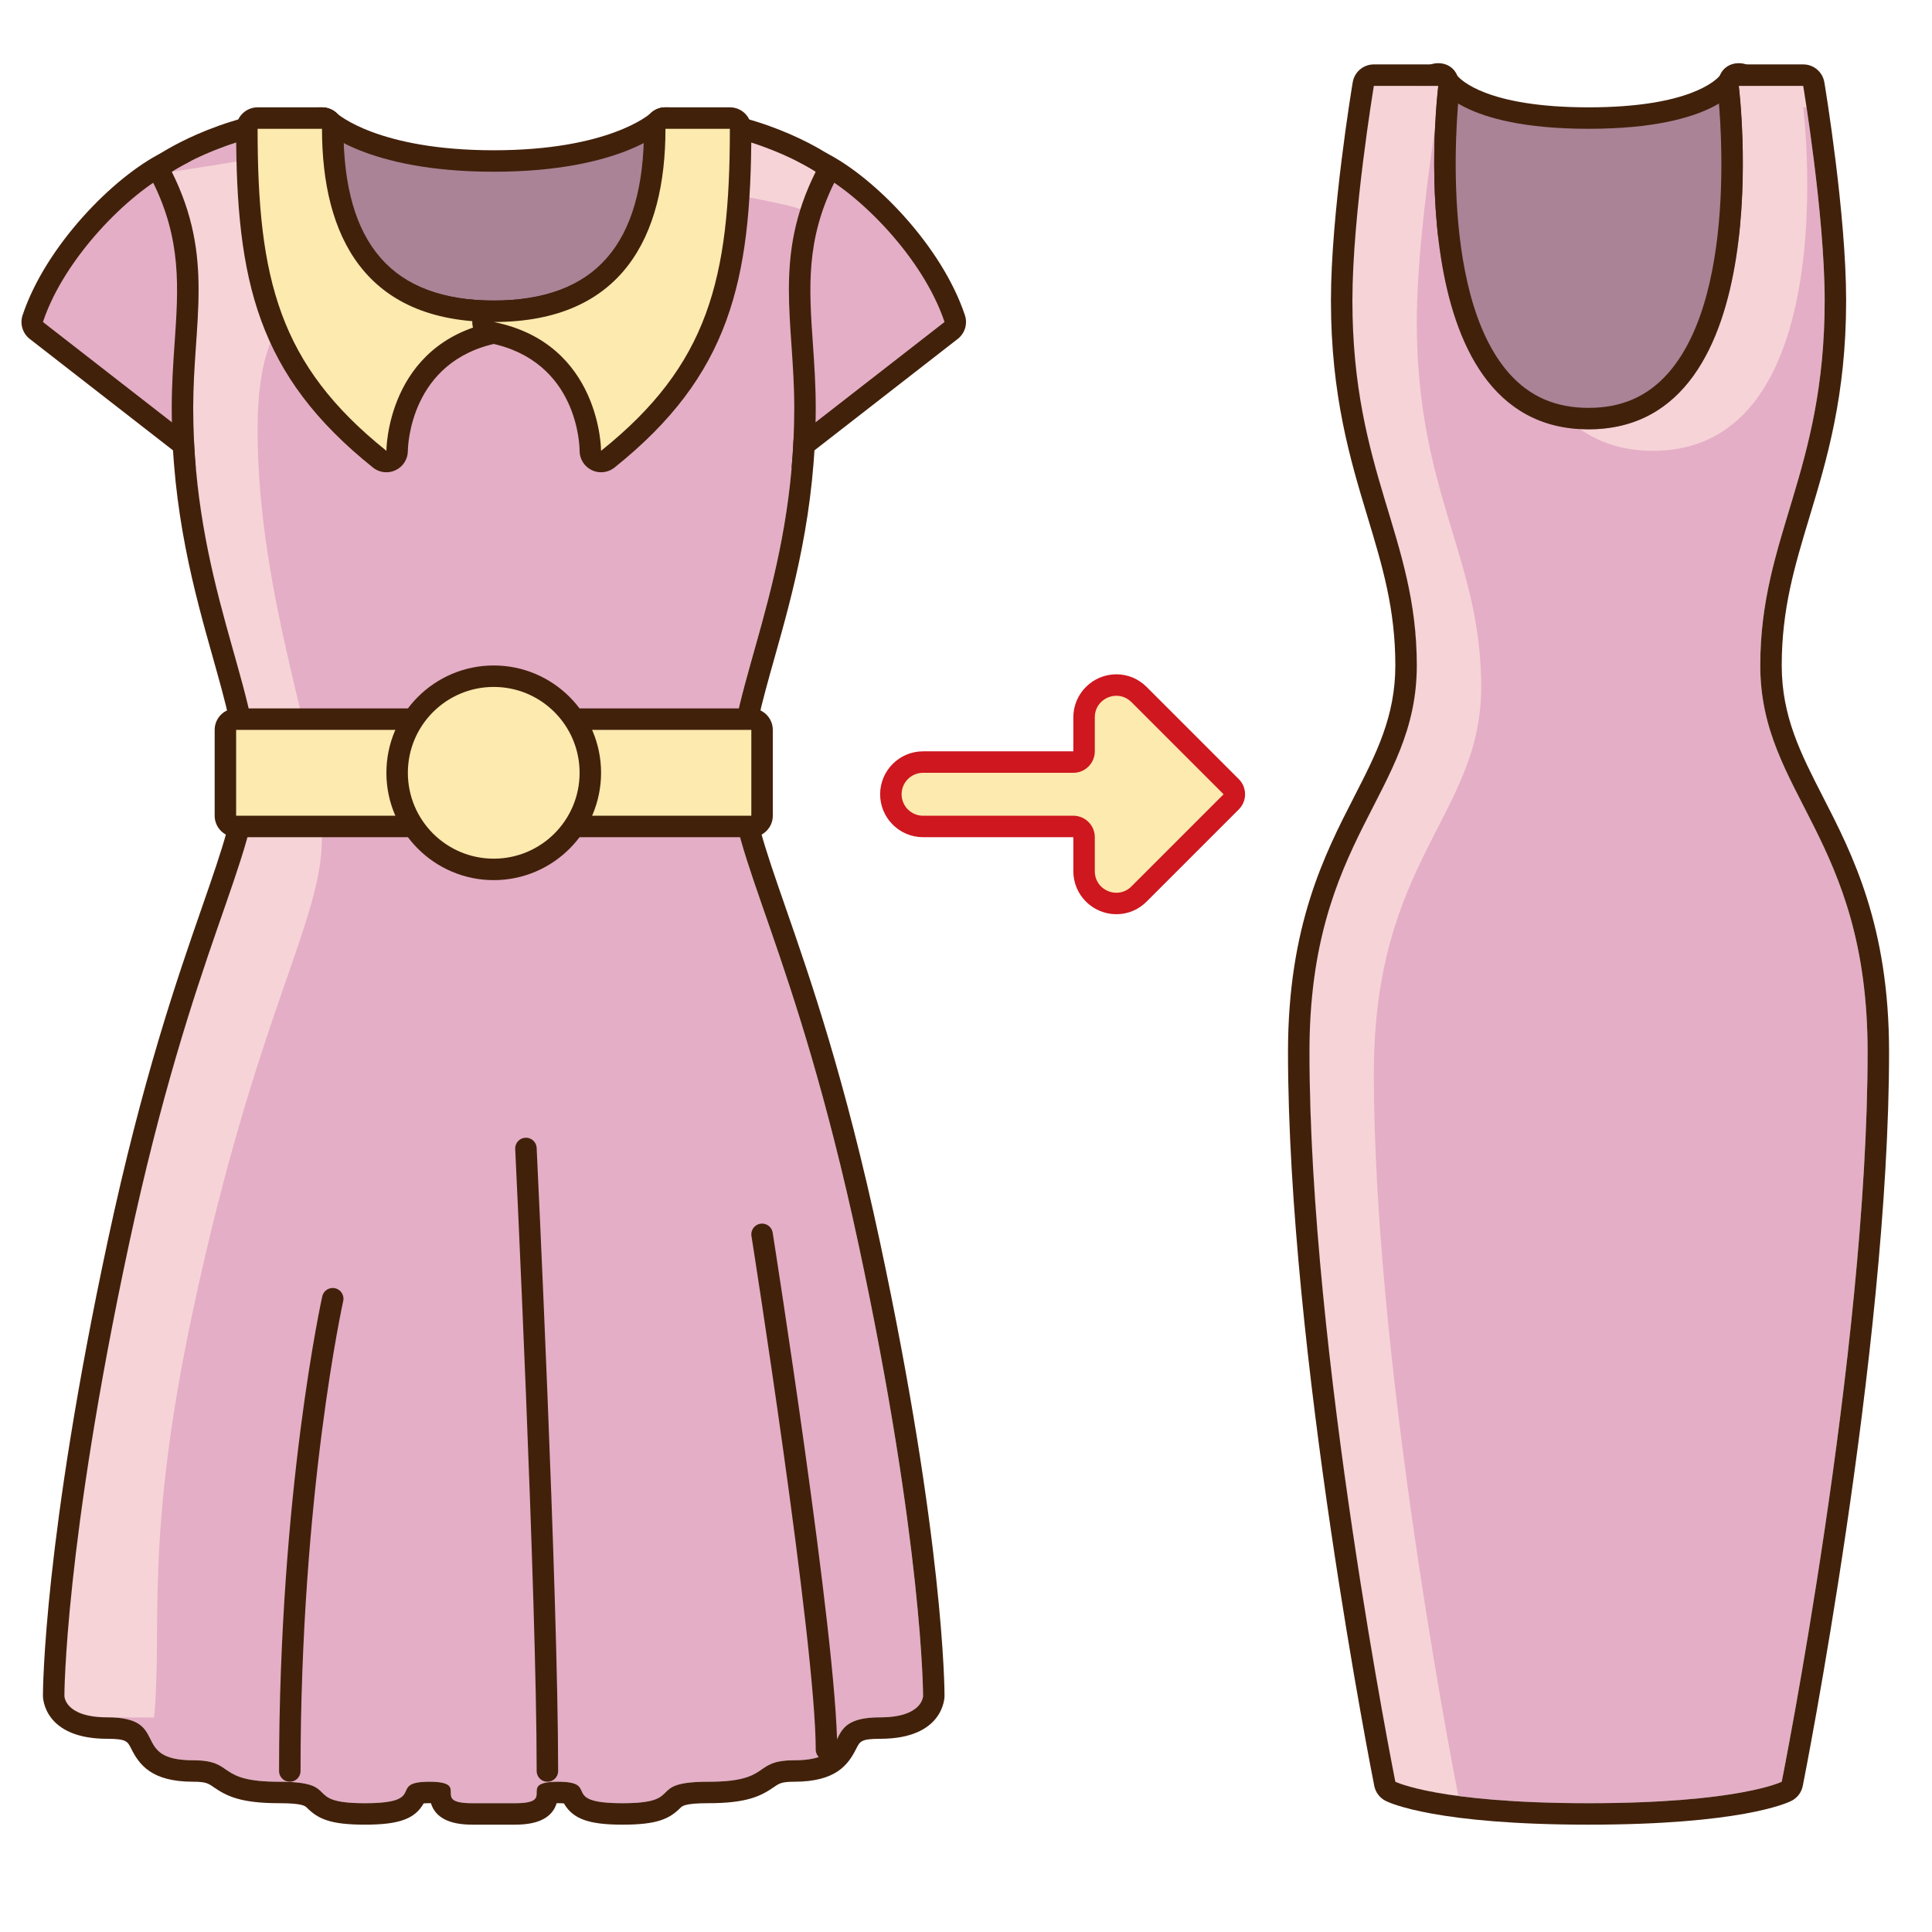
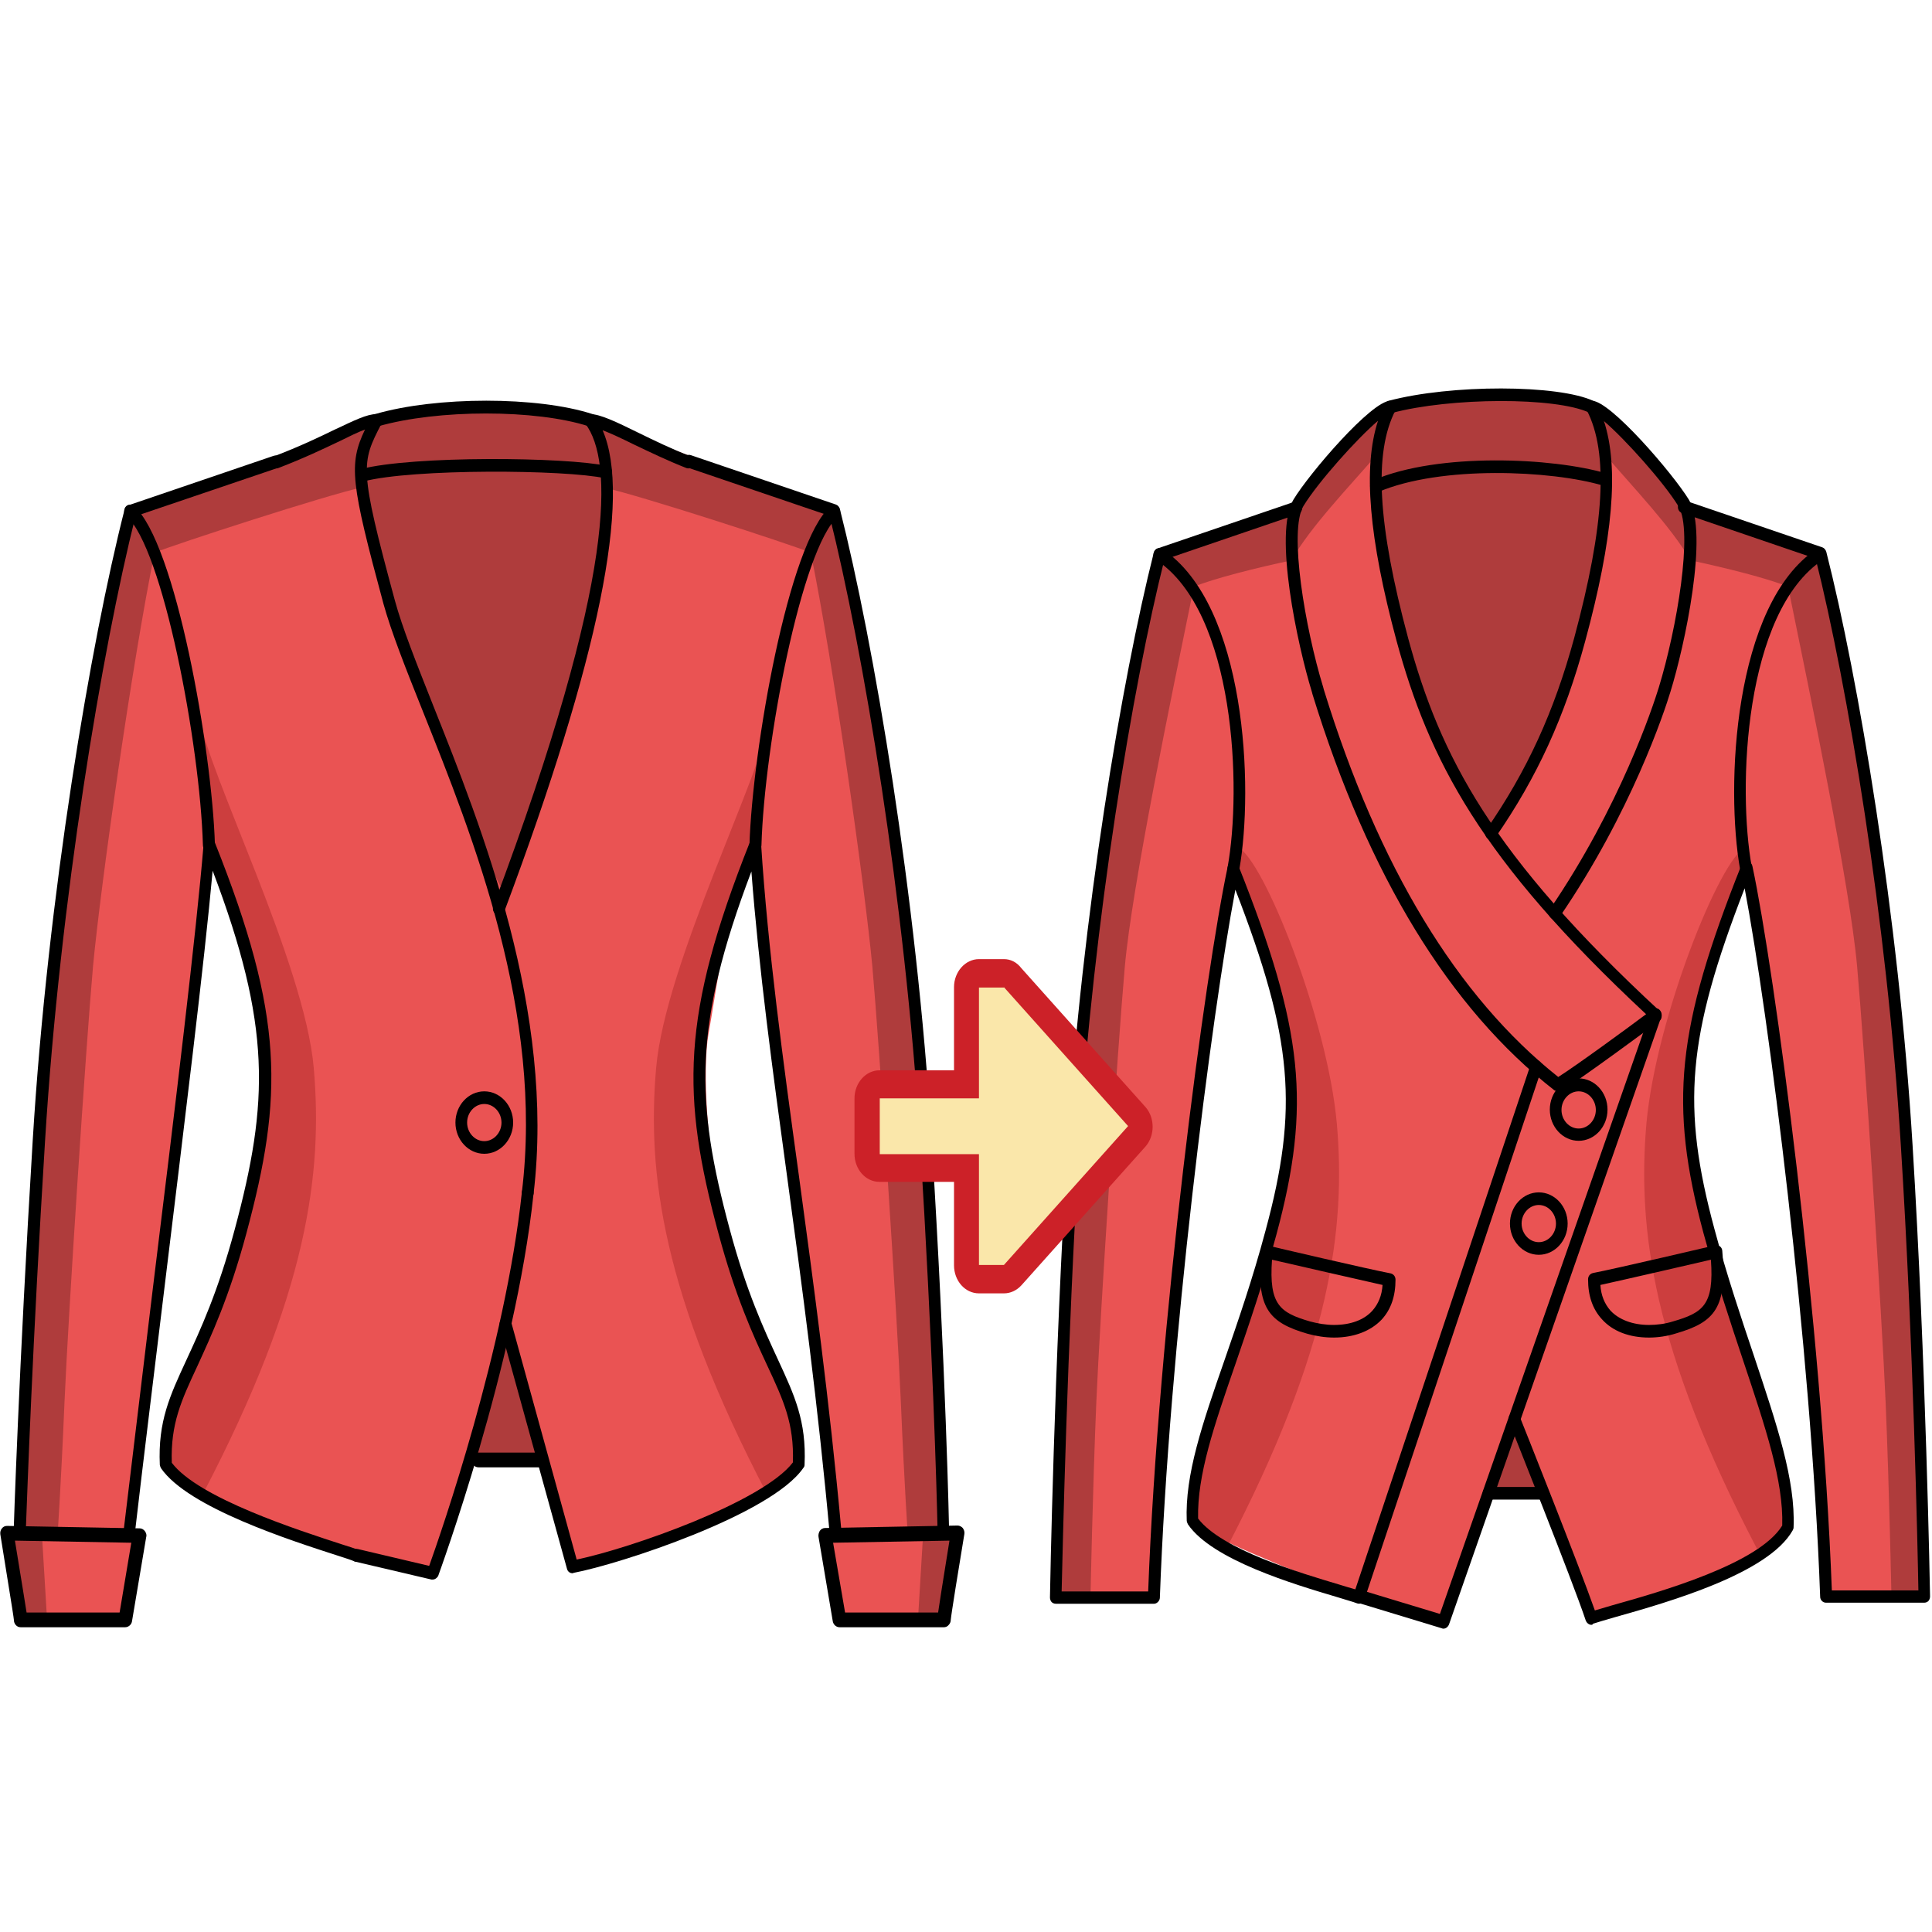
- <svg xmlns="http://www.w3.org/2000/svg" version="1.1" id="platie_x5F_003" x="0px" y="0px" viewBox="0 0 90 90" style="enable-background:new 0 0 90 90;" xml:space="preserve">
-   <rect style="fill:none;" width="90" height="90" />
-   <g>
-     <g>
-       <path style="fill:#E4AEC6;" d="M11,22.5c-0.109,0-0.218-0.036-0.307-0.105l-9-7c-0.167-0.13-0.234-0.352-0.167-0.553    c1.028-3.086,4.045-6.187,6.25-7.289C7.848,7.517,7.924,7.5,8,7.5c0.163,0,0.321,0.079,0.417,0.223l4,6    c0.066,0.1,0.095,0.22,0.08,0.339l-1,8c-0.022,0.178-0.139,0.331-0.305,0.4C11.13,22.487,11.064,22.5,11,22.5z" />
-       <path style="fill:#42210B;" d="M8,8l4,6l-1,8l-9-7C3,12,6,9,8,8 M7.999,7C7.848,7,7.696,7.034,7.553,7.106    c-2.294,1.147-5.432,4.371-6.501,7.578c-0.134,0.402,0,0.845,0.335,1.106l9,7C10.565,22.928,10.781,23,11,23    c0.129,0,0.259-0.025,0.383-0.076c0.332-0.138,0.565-0.443,0.61-0.8l1-8c0.03-0.238-0.027-0.479-0.16-0.679l-4-6    C8.641,7.159,8.325,7,7.999,7L7.999,7z" />
-     </g>
-     <g>
-       <path style="fill:#E4AEC6;" d="M35,22.5c-0.064,0-0.13-0.013-0.191-0.038c-0.166-0.069-0.282-0.222-0.305-0.4l-1-8    c-0.015-0.119,0.014-0.24,0.08-0.339l4-6C37.68,7.58,37.838,7.5,38,7.5c0.075,0,0.152,0.017,0.223,0.053    c2.205,1.103,5.222,4.203,6.25,7.289c0.067,0.201,0,0.423-0.167,0.553l-9,7C35.218,22.464,35.109,22.5,35,22.5z" />
-       <path style="fill:#42210B;" d="M38,8c2,1,5,4,6,7l-9,7l-1-8L38,8 M38.001,7c-0.325,0-0.642,0.159-0.833,0.445l-4,6    c-0.133,0.2-0.19,0.441-0.16,0.679l1,8c0.045,0.357,0.277,0.662,0.61,0.8C34.741,22.975,34.871,23,35,23    c0.219,0,0.436-0.072,0.614-0.211l9-7c0.335-0.26,0.469-0.703,0.335-1.106c-1.069-3.208-4.207-6.431-6.501-7.578    C38.304,7.034,38.151,7,38.001,7L38.001,7z" />
-     </g>
-     <g>
-       <path style="fill:#AA8396;" d="M15,23.5c-0.276,0-0.5-0.224-0.5-0.5V6c0-0.202,0.122-0.385,0.309-0.462    C14.871,5.512,14.936,5.5,15,5.5c0.13,0,0.258,0.051,0.354,0.146C15.37,5.662,17.336,7.5,23,7.5s7.63-1.838,7.649-1.856    C30.745,5.551,30.872,5.502,31,5.502c0.065,0,0.131,0.013,0.194,0.039C31.378,5.62,31.5,5.799,31.5,6v17    c0,0.276-0.224,0.5-0.5,0.5H15z" />
-       <path style="fill:#42210B;" d="M31,6v17h-8h-8V6c0,0,2,2,8,2S31,6,31,6 M31,5c-0.255,0-0.506,0.098-0.697,0.282    C30.242,5.338,28.337,7,23,7c-5.4,0-7.287-1.702-7.305-1.719c-0.191-0.178-0.441-0.273-0.694-0.273    c-0.133,0-0.267,0.026-0.393,0.081C14.243,5.248,14,5.602,14,6v17c0,0.552,0.448,1,1,1h8h8c0.552,0,1-0.448,1-1V6    c0-0.404-0.244-0.769-0.617-0.924C31.259,5.025,31.129,5,31,5L31,5z" />
-     </g>
-     <path style="fill:#E4AEC6;" d="M40,58c-3-14-6-18-6-22s3-9,3-17c0-4-1-7,1-11c0,0-3-2-7-2c0,0,1,9-8,9s-8-9-8-9c-4,0-7,2-7,2   c2,4,1,7,1,11c0,8,3,13,3,17s-3,8-6,22S3,79,3,79s0,1,2,1c3,0,1,2,4,2c2,0,1,1,4,1s1,1,4,1s1-1,3-1s0,1,2,1c1,0,1,0,1,0s0,0,1,0   c2,0,0-1,2-1s0,1,3,1s1-1,4-1s2-1,4-1c3,0,1-2,4-2c2,0,2-1,2-1S43,72,40,58z" />
-     <g>
-       <path style="fill:#F6D3D7;" d="M31,6c0,0,0.116,1.088-0.104,2.503c0.305,0.038,5.23,0.839,6.399,1.239    C37.473,9.178,37.699,8.601,38,8C38,8,35,6,31,6z" />
-       <path style="fill:#F6D3D7;" d="M13,15c1-3,0.813-5.548,1-8c-2.763,0.523-6,1-6,1c2,4,1,7,1,11c0,8,3,13,3,17s-3,8-6,22S3,79,3,79    s0,1,2,1c0.066,0,2.117,0.006,2.178,0.008C7.579,75.849,6.703,71.721,9,61c3-14,6-18,6-22s-3-11-3-19    C12,16.639,12.778,15.665,13,15z" />
-     </g>
-     <g>
-       <path style="fill:#42210B;" d="M31,6c4,0,7,2,7,2c-2,4-1,7-1,11c0,8-3,13-3,17s3,8,6,22s3,21,3,21s0,1-2,1c-3,0-1,2-4,2    c-2,0-1,1-4,1s-1,1-4,1s-1-1-3-1s0,1-2,1c-1,0-1,0-1,0s0,0-1,0c-2,0,0-1-2-1s0,1-3,1s-1-1-4-1s-2-1-4-1c-3,0-1-2-4-2c-2,0-2-1-2-1    s0-7,3-21s6-18,6-22s-3-9-3-17c0-4,1-7-1-11c0,0,3-2,7-2c0,0-1,9,8,9S31,6,31,6 M31,5c-0.284,0-0.555,0.121-0.745,0.333    c-0.189,0.211-0.28,0.493-0.249,0.775c0.006,0.054,0.354,3.633-1.7,5.917C27.128,13.336,25.343,14,23,14    c-2.348,0-4.136-0.667-5.314-1.984c-2.065-2.307-1.696-5.87-1.692-5.906c0.031-0.283-0.059-0.565-0.249-0.777S15.284,5,15,5    c-4.254,0-7.422,2.079-7.555,2.168c-0.42,0.28-0.565,0.828-0.34,1.279c1.361,2.723,1.207,4.96,1.028,7.55    C8.068,16.948,8,17.932,8,19c0,4.824,1.064,8.605,1.92,11.644C10.499,32.703,11,34.481,11,36c0,1.685-0.628,3.491-1.578,6.226    c-1.172,3.372-2.777,7.99-4.4,15.564C2.034,71.734,2,78.71,2,79c0,0.082,0.034,2,3,2c0.882,0,0.943,0.122,1.106,0.447    C6.481,82.198,7.046,83,9,83c0.588,0,0.7,0.078,0.946,0.248C10.543,83.659,11.185,84,13,84c1.086,0,1.215,0.13,1.293,0.207    C14.819,84.733,15.382,85,17,85c1.577,0,2.326-0.263,2.735-0.991C19.798,84.004,19.885,84,20,84c0.026,0,0.051,0,0.074,0.001    C20.282,84.671,20.928,85,22,85h1h1c1.082,0,1.73-0.336,1.931-1c0.022,0,0.044,0,0.069,0c0.117,0,0.205,0.004,0.269,0.009    C26.693,84.743,27.443,85,29,85c1.618,0,2.181-0.267,2.707-0.793C31.785,84.13,31.914,84,33,84c1.815,0,2.457-0.341,3.054-0.752    C36.3,83.078,36.412,83,37,83c1.954,0,2.519-0.802,2.894-1.553C40.057,81.122,40.118,81,41,81c2.966,0,3-1.918,3-2    c0-0.29-0.034-7.266-3.022-21.21c-1.623-7.574-3.228-12.192-4.4-15.564C35.628,39.491,35,37.685,35,36    c0-1.519,0.501-3.297,1.08-5.356C36.936,27.605,38,23.824,38,19c0-1.068-0.068-2.052-0.134-3.003    c-0.179-2.59-0.333-4.827,1.028-7.55c0.226-0.451,0.08-1-0.34-1.279C38.422,7.079,35.254,5,31,5L31,5z" />
-     </g>
-     <g>
-       <path style="fill:#FCEAAE;" d="M11,38.5c-0.276,0-0.5-0.224-0.5-0.5v-4c0-0.276,0.224-0.5,0.5-0.5h24c0.276,0,0.5,0.224,0.5,0.5v4    c0,0.276-0.224,0.5-0.5,0.5H11z" />
-       <path style="fill:#42210B;" d="M35,34v4H11v-4H35 M35,33H11c-0.552,0-1,0.448-1,1v4c0,0.552,0.448,1,1,1h24c0.552,0,1-0.448,1-1    v-4C36,33.448,35.552,33,35,33L35,33z" />
-     </g>
-     <g>
-       <circle style="fill:#FCEAAE;" cx="23" cy="36" r="4.5" />
-       <path style="fill:#42210B;" d="M23,32c2.209,0,4,1.791,4,4s-1.791,4-4,4s-4-1.791-4-4S20.791,32,23,32 M23,31    c-2.757,0-5,2.243-5,5s2.243,5,5,5s5-2.243,5-5S25.757,31,23,31L23,31z" />
-     </g>
-     <path style="fill:none;stroke:#42210B;stroke-linecap:round;stroke-linejoin:round;stroke-miterlimit:10;" d="M25.5,82.5   c0-8.254-1-29-1-29" />
-     <path style="fill:none;stroke:#42210B;stroke-linecap:round;stroke-linejoin:round;stroke-miterlimit:10;" d="M13.5,82.5   c0-13,2-22,2-22" />
-     <path style="fill:none;stroke:#42210B;stroke-linecap:round;stroke-linejoin:round;stroke-miterlimit:10;" d="M35.5,57.5   c0,0,3,19,3,24" />
-     <g>
-       <path style="fill:#FCEAAE;" d="M18,21.5c-0.111,0-0.222-0.037-0.313-0.109C12.457,17.206,11.5,12.924,11.5,6    c0-0.276,0.224-0.5,0.5-0.5h3c0.276,0,0.5,0.224,0.5,0.5c0,5.64,2.523,8.5,7.5,8.5c0.257,0,0.472,0.195,0.498,0.451    s-0.147,0.489-0.399,0.54C18.552,16.399,18.5,20.813,18.5,21c0,0.192-0.11,0.367-0.283,0.451C18.148,21.484,18.074,21.5,18,21.5z" />
-       <path style="fill:#42210B;" d="M15,6c0,5,2,9,8,9c-5,1-5,6-5,6c-5-4-6-8-6-15H15 M15,5h-3c-0.552,0-1,0.448-1,1    c0,7.084,0.986,11.469,6.375,15.781C17.556,21.926,17.777,22,18,22c0.147,0,0.295-0.032,0.433-0.099C18.78,21.735,19,21.384,19,21    c0.002-0.167,0.084-4.197,4.196-5.019c0.504-0.101,0.85-0.568,0.799-1.079S23.514,14,23,14c-4.71,0-7-2.617-7-8    C16,5.448,15.552,5,15,5L15,5z" />
-     </g>
-     <g>
-       <path style="fill:#FCEAAE;" d="M28,21.5c-0.073,0-0.147-0.016-0.216-0.049c-0.173-0.083-0.283-0.258-0.284-0.45    c-0.001-0.188-0.072-4.605-4.598-5.511c-0.252-0.05-0.425-0.284-0.399-0.54S22.743,14.5,23,14.5c4.977,0,7.5-2.86,7.5-8.5    c0-0.276,0.224-0.5,0.5-0.5h3c0.276,0,0.5,0.224,0.5,0.5c0,6.924-0.957,11.206-6.188,15.391C28.222,21.462,28.112,21.5,28,21.5z" />
-       <path style="fill:#42210B;" d="M34,6h0.005 M34,6c0,7-1,11-6,15c0,0,0-5-5-6c6,0,8-4,8-9H34 M34.005,5H34h-3c-0.552,0-1,0.448-1,1    c0,5.383-2.29,8-7,8c-0.514,0-0.944,0.39-0.995,0.901s0.295,0.978,0.799,1.079C26.952,16.81,27,20.829,27,21    c0,0.384,0.22,0.735,0.567,0.901C27.705,21.968,27.853,22,28,22c0.223,0,0.444-0.074,0.625-0.219    c5.371-4.297,6.369-8.667,6.375-15.709C35.002,6.048,35.002,6.024,35.002,6C35.002,5.448,34.557,5,34.005,5L34.005,5z M34,7h0.005    H34L34,7z" />
-     </g>
-   </g>
-   <g>
-     <path style="fill:#FCEAAE;" d="M52.007,42.088c-0.831,0-1.507-0.674-1.507-1.502V39c0-0.276-0.224-0.5-0.5-0.5h-7   c-0.827,0-1.5-0.673-1.5-1.5s0.673-1.5,1.5-1.5h7c0.276,0,0.5-0.224,0.5-0.5v-1.586c0-0.828,0.676-1.502,1.507-1.502   c0.395,0,0.769,0.157,1.053,0.441l4.293,4.293c0.195,0.195,0.195,0.512,0,0.707l-4.293,4.293   C52.776,41.931,52.402,42.088,52.007,42.088L52.007,42.088z" />
-     <path style="fill:#CE171F;" d="M52.007,32.412c0.246,0,0.496,0.091,0.7,0.295L57,37l-4.293,4.293   c-0.204,0.204-0.454,0.295-0.7,0.295c-0.514,0-1.007-0.399-1.007-1.002V39c0-0.552-0.448-1-1-1h-7c-0.552,0-1-0.448-1-1   s0.448-1,1-1h7c0.552,0,1-0.448,1-1v-1.586C51,32.811,51.493,32.412,52.007,32.412 M52.007,31.412C50.9,31.412,50,32.31,50,33.414   V35h-7c-1.103,0-2,0.897-2,2s0.897,2,2,2h7v1.586c0,1.104,0.9,2.002,2.007,2.002c0.528,0,1.028-0.209,1.407-0.588l4.293-4.293   c0.391-0.391,0.391-1.024,0-1.414L53.414,32C53.035,31.621,52.535,31.412,52.007,31.412L52.007,31.412z" />
-   </g>
-   <g>
-     <g>
-       <path style="fill:#AA8396;" d="M67,21.5c-0.276,0-0.5-0.224-0.5-0.5V4c0-0.232,0.16-0.434,0.385-0.487    C66.923,3.504,66.962,3.5,67,3.5c0.186,0,0.361,0.104,0.447,0.276C67.451,3.781,68.501,5.5,74,5.5s6.549-1.719,6.559-1.736    c0.092-0.16,0.263-0.257,0.441-0.257c0.042,0,0.083,0.005,0.125,0.017C81.344,3.582,81.5,3.773,81.5,4v17    c0,0.276-0.224,0.5-0.5,0.5H67z" />
-       <path style="fill:#42210B;" d="M81,4v17h-7h-7V4c0,0,1,2,7,2S81,4,81,4 M80.996,2.943c-0.39,0-0.732,0.206-0.88,0.581    C79.962,3.713,78.732,5,74,5s-5.962-1.287-6.116-1.476c-0.148-0.375-0.49-0.581-0.88-0.581c-0.065,0-0.132,0.006-0.199,0.018    C66.326,3.044,66,3.514,66,4v17c0,0.552,0.448,1,1,1h7h7c0.552,0,1-0.448,1-1V4c0-0.486-0.326-0.956-0.805-1.039    C81.128,2.949,81.061,2.943,80.996,2.943L80.996,2.943z" />
-     </g>
-     <path style="fill:#E4AEC6;" d="M87,49c0-10-5-12-5-18s3-9,3-17c0-4-1-10-1-10s-1,0-3,0c0,0,2,16-7,16S67,4,67,4c-2,0-3,0-3,0   s-1,6-1,10c0,8,3,11,3,17s-5,8-5,18c0,14,4,34,4,34s2,1,9,1s9-1,9-1S87,63,87,49z" />
-     <g>
-       <path style="fill:#F6D3D7;" d="M77,21c9,0,7-16,7-16c0.056,0,0.102,0,0.156,0C84.062,4.375,84,4,84,4s-1,0-3,0c0,0,2,16-7,16    c-0.146,0-0.281-0.016-0.421-0.024C74.491,20.618,75.614,21,77,21z" />
-       <path style="fill:#F6D3D7;" d="M64,50c0-10,5-12,5-18s-3-9-3-17c0-3.02,0.57-7.176,0.849-9.033C66.904,4.768,67,4,67,4    c-2,0-3,0-3,0s-1,6-1,10c0,8,3,11,3,17s-5,8-5,18c0,14,4,34,4,34s0.755,0.373,2.934,0.664C67.422,81.034,64,62.954,64,50z" />
-     </g>
-     <g>
-       <path style="fill:#42210B;" d="M84,4c0,0,1,6,1,10c0,8-3,11-3,17s5,8,5,18c0,14-4,34-4,34s-2,1-9,1s-9-1-9-1s-4-20-4-34    c0-10,5-12,5-18s-3-9-3-17c0-4,1-10,1-10s1,0,3,0c0,0-2,16,7,16s7-16,7-16C83,4,84,4,84,4 M84,3h-3    c-0.287,0-0.56,0.123-0.749,0.338c-0.19,0.215-0.278,0.501-0.243,0.786c0.012,0.093,1.121,9.388-2.304,13.264    C76.745,18.472,75.534,19,74,19s-2.745-0.528-3.704-1.613c-3.424-3.876-2.315-13.17-2.304-13.264    c0.035-0.284-0.053-0.571-0.243-0.786C67.56,3.123,67.287,3,67,3h-3c-0.489,0-0.906,0.353-0.986,0.836    C62.972,4.084,62,9.964,62,14c0,4.435,0.905,7.431,1.704,10.074C64.399,26.376,65,28.363,65,31c0,2.377-0.888,4.108-1.916,6.112    C61.71,39.79,60,43.123,60,49c0,13.938,3.979,33.995,4.019,34.196c0.061,0.303,0.257,0.56,0.533,0.698    C64.779,84.008,66.967,85,74,85s9.221-0.992,9.447-1.106c0.276-0.138,0.473-0.396,0.533-0.698C84.021,82.995,88,62.938,88,49    c0-5.877-1.71-9.21-3.084-11.888C83.888,35.108,83,33.377,83,31c0-2.637,0.601-4.624,1.296-6.926C85.095,21.431,86,18.435,86,14    c0-4.036-0.972-9.916-1.014-10.164C84.906,3.353,84.489,3,84,3L84,3z" />
+ <svg xmlns="http://www.w3.org/2000/svg" width="90px" height="90px" viewBox="0 0 90 90" version="1.1">
+   <defs />
+   <g id="Page-1" stroke="none" stroke-width="1" fill="none" fill-rule="evenodd">
+     <g id="Перешить_Жакет" transform="translate(0, 18)" fill-rule="nonzero">
+       <g id="Group" transform="translate(48.77517, 0)">
+         <polygon id="Shape" fill="#AF3C3C" points="23.3 51.563 20.356 51.465 21.775 47.74" />
+         <path d="M40.651,53.817 L40.606,46.563 L40.319,39.963 L40.032,33.019 L38.96,24.001 C38.96,24.001 36.936,9.737 36.181,8.071 C35.441,7.826 32.164,6.503 29.688,5.653 C28.117,2.99 26.381,1.16 25.626,1.029 C23.919,0.735 22.107,0.376 22.107,0.376 C22.107,0.376 17.441,0.752 15.72,1.029 C14.95,1.16 12.79,3.3 11.356,5.653 C8.713,6.666 5.919,7.793 5.18,8.038 C4.198,10.228 3.337,17.09 3.337,17.09 L1.042,34.081 L0.468,53.589 L0.317,56.252 L4.968,56.383 C4.968,56.383 5.678,44.39 6.055,40.077 C6.433,35.764 8.26,26.059 8.532,23.053 C9.725,23.706 11.084,30.895 11.371,32.496 C11.673,34.097 10.691,38.002 9.876,41.205 C9.06,44.39 7.248,48.197 6.916,50.681 C6.584,53.164 6.826,53.213 10.978,54.961 C10.978,54.961 15.252,56.644 18.302,57.526 C18.8,57.641 20.975,50.288 21.745,48.066 C22.515,50.272 24.977,56.219 25.369,57.526 C28.419,56.644 30.367,55.745 30.367,55.745 C34.535,54.014 34.807,53.278 34.324,51.024 C33.795,48.573 32.285,44.913 31.47,41.727 C30.654,38.541 29.507,33.852 29.809,32.251 C30.111,30.65 31.455,23.347 32.633,22.71 C33.07,25.014 34.384,35.846 34.55,37.038 C34.852,39.244 36.272,56.383 36.272,56.383 L40.772,56.448 L40.651,53.817 Z" id="Shape" fill="#EA5353" />
+         <path d="M24.765,35.143 C24.025,35.143 23.421,34.49 23.421,33.689 C23.421,32.888 24.025,32.235 24.765,32.235 C25.505,32.235 26.109,32.888 26.109,33.689 C26.109,34.49 25.505,35.143 24.765,35.143 Z M24.765,32.839 C24.327,32.839 23.965,33.232 23.965,33.705 C23.965,34.179 24.327,34.571 24.765,34.571 C25.203,34.571 25.565,34.179 25.565,33.705 C25.565,33.232 25.203,32.839 24.765,32.839 Z" id="Shape" fill="#000000" />
+         <path d="M22.908,40.453 C22.168,40.453 21.564,39.799 21.564,38.999 C21.564,38.198 22.168,37.545 22.908,37.545 C23.648,37.545 24.252,38.198 24.252,38.999 C24.252,39.799 23.648,40.453 22.908,40.453 Z M22.908,38.133 C22.47,38.133 22.107,38.525 22.107,38.999 C22.107,39.473 22.47,39.865 22.908,39.865 C23.346,39.865 23.708,39.473 23.708,38.999 C23.708,38.525 23.346,38.133 22.908,38.133 Z" id="Shape" fill="#000000" />
+         <path d="M29.975,8.104 C31.591,8.447 33.554,8.937 34.52,9.329 C35.577,14.492 37.404,23.298 37.737,27.023 C38.069,30.732 38.899,43.394 39.065,47.331 C39.232,51.269 39.337,56.415 39.337,56.415 L40.817,56.481 L40.681,42.675 L39.685,28.265 L38.174,17.139 L36.091,7.908 L29.99,5.865 C29.99,5.865 27.136,2.124 25.898,1.127 C25.399,0.735 26.154,3.186 26.003,3.186 C27.272,4.673 29.099,6.568 29.975,8.104 Z" id="Shape" fill="#AF3C3C" />
+         <path d="M11.386,8.104 C9.77,8.447 7.807,8.937 6.841,9.329 C5.784,14.492 3.956,23.298 3.624,27.023 C3.292,30.748 2.461,43.394 2.295,47.331 C2.129,51.269 2.023,56.415 2.023,56.415 L0.544,56.481 L0.68,42.675 L1.676,28.265 L3.186,17.139 L5.27,7.908 L11.371,5.865 C11.371,5.865 14.225,2.124 15.463,1.127 C15.961,0.735 15.206,3.186 15.357,3.186 C14.074,4.673 12.247,6.568 11.386,8.104 Z" id="Shape" fill="#AF3C3C" />
+         <path d="M20.084,19.916 C18.619,17.351 16.218,11.796 15.78,8.496 C15.025,3.692 15.523,0.882 16.611,0.67 C19.057,0.212 25.067,-0.31 25.867,1.814 C26.018,7.156 25.43,13.953 21.111,20.194 C20.688,20.798 20.326,20.341 20.084,19.916 Z" id="Shape" fill="#AF3C3C" />
+         <path d="M23.799,32.839 C23.738,32.839 23.693,32.823 23.633,32.79 C18.755,28.984 14.965,22.775 12.367,14.345 L12.337,14.23 C11.673,12.074 10.54,6.829 11.477,5.277 C12.216,4.052 15.116,0.67 15.992,0.67 C16.082,0.67 16.173,0.719 16.233,0.817 C16.279,0.915 16.279,1.013 16.233,1.111 C15.206,3.088 15.403,6.454 16.822,11.731 C18.317,17.237 20.703,21.844 28.54,29.098 C28.601,29.163 28.646,29.245 28.631,29.343 C28.631,29.441 28.586,29.523 28.51,29.572 C28.359,29.686 24.72,32.382 23.919,32.839 C23.889,32.823 23.844,32.839 23.799,32.839 Z M15.418,1.601 C14.436,2.434 12.624,4.46 11.945,5.571 C11.25,6.715 12.02,11.257 12.866,14.018 L12.896,14.132 C15.433,22.367 19.102,28.428 23.814,32.17 C24.644,31.647 27.06,29.882 27.906,29.245 C20.174,22.04 17.789,17.384 16.279,11.845 C14.995,7.074 14.708,3.774 15.418,1.601 Z" id="Shape" fill="#000000" />
+         <path d="M23.648,24.834 C23.587,24.834 23.527,24.817 23.482,24.768 C23.361,24.67 23.331,24.491 23.421,24.36 C26.698,19.557 28.223,14.917 28.495,14.034 C29.341,11.273 30.111,6.731 29.416,5.588 C28.737,4.477 26.924,2.451 25.943,1.617 C26.653,3.79 26.366,7.091 25.067,11.878 C24.116,15.39 22.832,18.201 20.899,20.994 C20.809,21.125 20.643,21.158 20.522,21.06 C20.401,20.962 20.371,20.782 20.461,20.651 C22.364,17.906 23.617,15.162 24.554,11.731 C25.973,6.47 26.169,3.088 25.143,1.111 C25.097,1.013 25.097,0.899 25.143,0.817 C25.188,0.719 25.279,0.67 25.384,0.67 C26.245,0.67 29.159,4.068 29.899,5.277 C30.836,6.829 29.703,12.09 29.039,14.23 C28.767,15.129 27.211,19.851 23.874,24.719 C23.814,24.801 23.723,24.834 23.648,24.834 Z" id="Shape" fill="#000000" />
+         <path d="M8.879,21.468 C10.057,21.958 13.062,29.457 13.5,34.343 C13.923,39.244 13.213,44.832 8.351,54.144 C7.037,53.768 6.372,52.543 7.067,50.534 C7.762,48.54 9.574,42.773 9.74,42.152 C9.906,41.548 11.416,35.895 11.416,33.591 C11.401,29.752 9.544,24.572 8.819,22.743 C8.743,20.586 8.879,21.468 8.879,21.468 Z" id="Shape" fill="#CC3E3E" />
+         <path d="M32.542,21.468 C31.364,21.958 28.359,29.457 27.921,34.343 C27.498,39.244 28.208,44.832 33.07,54.144 C34.384,53.768 35.049,52.543 34.354,50.534 C33.659,48.54 31.847,42.773 31.681,42.152 C31.515,41.548 30.005,35.895 30.005,33.591 C30.02,29.752 31.878,24.572 32.602,22.743 C32.678,20.586 32.542,21.468 32.542,21.468 Z" id="Shape" fill="#CC3E3E" />
+         <path d="M18.468,57.869 C18.438,57.869 18.423,57.869 18.393,57.853 L14.466,56.66 C14.391,56.644 14.331,56.579 14.3,56.513 C14.27,56.448 14.255,56.35 14.285,56.268 L22.53,31.581 C22.576,31.434 22.742,31.353 22.878,31.402 C23.013,31.451 23.089,31.63 23.044,31.777 L14.904,56.154 L18.302,57.183 L28.102,29.163 C28.163,29.016 28.314,28.935 28.45,28.984 C28.586,29.049 28.661,29.212 28.616,29.359 L18.725,57.673 C18.68,57.788 18.574,57.869 18.468,57.869 Z" id="Shape" fill="#000000" />
+         <path d="M4.983,56.709 L0.408,56.709 C0.332,56.709 0.257,56.677 0.211,56.628 C0.166,56.579 0.136,56.497 0.136,56.415 C0.136,56.301 0.332,45.436 0.951,35.388 C1.616,24.687 3.503,13.561 4.968,7.761 C4.998,7.663 5.059,7.581 5.149,7.548 L11.522,5.375 C11.673,5.326 11.824,5.408 11.869,5.571 C11.914,5.735 11.839,5.898 11.688,5.947 L5.466,8.071 C4.002,13.887 2.159,24.866 1.495,35.437 C0.936,44.537 0.725,54.308 0.68,56.137 L4.711,56.137 C5.18,43.737 7.369,27.285 8.411,22.399 C8.441,22.269 8.532,22.187 8.653,22.171 C8.773,22.154 8.879,22.236 8.924,22.35 C11.945,29.948 12.307,33.477 10.691,39.489 C10.072,41.776 9.378,43.786 8.773,45.55 C7.777,48.426 6.992,50.713 7.037,52.739 C8.139,54.193 11.839,55.288 13.651,55.827 C14.059,55.958 14.391,56.039 14.617,56.121 C14.768,56.17 14.844,56.334 14.799,56.497 C14.753,56.66 14.602,56.742 14.451,56.693 C14.24,56.611 13.923,56.53 13.515,56.399 C11.477,55.794 7.701,54.667 6.569,53.017 C6.539,52.968 6.523,52.919 6.508,52.854 C6.418,50.697 7.233,48.328 8.275,45.338 C8.879,43.59 9.574,41.597 10.178,39.326 C11.718,33.64 11.461,30.389 8.773,23.445 C7.671,29.245 5.678,44.734 5.255,56.448 C5.24,56.579 5.119,56.709 4.983,56.709 Z" id="Shape" fill="#000000" />
+         <path d="M25.354,57.69 C25.248,57.69 25.143,57.608 25.097,57.494 C24.508,55.713 21.549,48.312 21.518,48.23 C21.458,48.083 21.518,47.903 21.654,47.838 C21.79,47.772 21.956,47.838 22.017,47.985 C22.138,48.279 24.765,54.879 25.52,57.02 C25.732,56.954 26.018,56.873 26.351,56.775 C28.57,56.154 33.161,54.847 34.248,53.066 C34.309,50.991 33.478,48.524 32.436,45.403 C31.847,43.639 31.183,41.646 30.579,39.44 C28.963,33.428 29.326,29.899 32.346,22.301 C32.391,22.187 32.512,22.105 32.617,22.122 C32.738,22.138 32.829,22.22 32.859,22.35 C33.901,27.235 36.091,43.688 36.559,56.088 L40.591,56.088 C40.56,54.259 40.349,44.488 39.775,35.388 C39.126,24.817 37.268,13.855 35.804,8.022 L29.582,5.898 C29.431,5.849 29.356,5.686 29.401,5.522 C29.446,5.359 29.597,5.277 29.748,5.326 L36.121,7.499 C36.211,7.532 36.272,7.614 36.302,7.712 C37.782,13.528 39.669,24.654 40.319,35.339 C40.938,45.387 41.134,56.268 41.134,56.366 C41.134,56.448 41.104,56.53 41.059,56.579 C41.013,56.628 40.938,56.66 40.862,56.66 L36.287,56.66 C36.136,56.66 36.015,56.53 36.015,56.383 C35.592,44.668 33.599,29.18 32.497,23.38 C29.809,30.307 29.552,33.558 31.092,39.26 C31.681,41.45 32.346,43.426 32.935,45.175 C34.007,48.393 34.867,50.942 34.777,53.148 C34.777,53.197 34.762,53.246 34.732,53.295 C33.599,55.304 28.963,56.628 26.471,57.33 C26.003,57.461 25.641,57.575 25.43,57.641 C25.414,57.69 25.384,57.69 25.354,57.69 Z" id="Shape" fill="#000000" />
+         <path d="M25.369,1.242 C25.339,1.242 25.294,1.242 25.263,1.225 C23.708,0.49 18.8,0.506 16.052,1.242 C15.901,1.274 15.75,1.176 15.72,1.029 C15.69,0.866 15.78,0.703 15.916,0.67 C18.8,-0.098 23.814,-0.098 25.475,0.686 C25.611,0.752 25.671,0.931 25.611,1.078 C25.581,1.176 25.49,1.242 25.369,1.242 Z" id="Shape" fill="#000000" />
+         <path d="M15.327,4.95 C15.221,4.95 15.116,4.885 15.07,4.754 C15.01,4.607 15.086,4.428 15.221,4.362 C18.242,3.072 23.557,3.317 26.049,4.052 C26.2,4.101 26.275,4.264 26.245,4.411 C26.2,4.575 26.049,4.656 25.913,4.624 C23.497,3.905 18.347,3.676 15.433,4.918 C15.403,4.95 15.357,4.95 15.327,4.95 Z" id="Shape" fill="#000000" />
+         <path d="M28.042,44.309 C27.121,44.309 26.351,44.015 25.852,43.459 C25.414,42.985 25.203,42.365 25.203,41.597 C25.203,41.45 25.294,41.335 25.43,41.303 C26.381,41.123 31.062,40.028 31.122,40.012 C31.198,39.995 31.273,40.012 31.349,40.061 C31.409,40.11 31.455,40.192 31.455,40.273 C31.696,42.92 31.107,43.59 29.31,44.113 C28.903,44.243 28.465,44.309 28.042,44.309 Z M25.777,41.858 C25.807,42.348 25.973,42.74 26.245,43.051 C26.638,43.475 27.287,43.721 28.042,43.721 C28.404,43.721 28.797,43.672 29.159,43.557 C30.564,43.149 31.077,42.789 30.926,40.682 C29.945,40.91 26.894,41.613 25.777,41.858 Z" id="Shape" fill="#000000" />
+         <path d="M13.379,44.309 C13.379,44.309 13.379,44.309 13.379,44.309 C12.956,44.309 12.534,44.243 12.126,44.129 C10.329,43.606 9.725,42.936 9.982,40.29 C9.997,40.208 10.027,40.126 10.087,40.077 C10.148,40.028 10.223,40.012 10.314,40.028 C10.359,40.045 15.04,41.139 16.007,41.319 C16.143,41.352 16.233,41.466 16.233,41.613 C16.233,42.381 16.022,43.002 15.584,43.475 C15.07,44.015 14.285,44.309 13.379,44.309 Z M10.48,40.682 C10.329,42.789 10.857,43.149 12.247,43.557 C12.609,43.655 13.002,43.721 13.364,43.721 C14.134,43.721 14.768,43.492 15.161,43.051 C15.433,42.74 15.599,42.348 15.629,41.858 C14.527,41.613 11.477,40.91 10.48,40.682 Z" id="Shape" fill="#000000" />
+         <path d="M23.089,51.857 L20.567,51.857 C20.416,51.857 20.295,51.726 20.295,51.563 C20.295,51.399 20.416,51.269 20.567,51.269 L23.089,51.269 C23.24,51.269 23.361,51.399 23.361,51.563 C23.361,51.726 23.24,51.857 23.089,51.857 Z" id="Shape" fill="#000000" />
+         <path d="M8.683,22.743 C8.668,22.743 8.653,22.743 8.622,22.743 C8.471,22.71 8.381,22.563 8.411,22.399 C9.076,18.74 8.773,10.522 5.089,8.087 C4.953,8.006 4.923,7.826 4.998,7.679 C5.074,7.532 5.24,7.499 5.376,7.581 C9.287,10.179 9.634,18.723 8.955,22.514 C8.924,22.645 8.804,22.743 8.683,22.743 Z" id="Shape" fill="#000000" />
+         <path d="M32.557,22.743 C32.421,22.743 32.315,22.645 32.285,22.497 C31.606,18.707 31.953,10.146 35.864,7.565 C36,7.483 36.166,7.515 36.242,7.663 C36.317,7.81 36.287,7.989 36.151,8.071 C32.466,10.505 32.164,18.74 32.829,22.383 C32.859,22.546 32.753,22.694 32.617,22.726 C32.602,22.743 32.587,22.743 32.557,22.743 Z" id="Shape" fill="#000000" />
+       </g>
+       <path d="M44.003,50.648 L43.671,43.296 L43.248,35.797 L42.72,29.049 L41.874,21.877 L40.787,14.802 L39.443,7.924 C39.443,7.924 39.337,5.963 38.023,5.522 C36.71,5.081 28.586,1.715 26.864,1.421 C25.158,1.127 22.53,0.98 22.515,0.98 C22.515,0.98 19.888,1.144 18.166,1.421 C16.445,1.715 8.336,5.065 7.007,5.522 C5.693,5.963 5.587,7.924 5.587,7.924 L4.243,14.802 L3.156,21.877 L2.31,29.049 L1.782,35.797 L1.359,43.296 L1.027,50.648 L0.876,53.311 L6.01,53.425 C6.01,53.425 7.52,41.858 7.883,37.561 C8.26,33.248 9.438,24.605 9.71,21.615 C10.903,22.269 11.703,28.526 11.99,30.127 C12.292,31.728 12.081,35.895 11.265,39.081 C10.45,42.266 8.094,46.4 7.762,48.9 C7.43,51.383 8.411,51.334 12.579,53.082 C12.579,53.082 16.867,54.34 19.918,55.239 C20.416,55.353 23.059,47.495 23.829,45.289 C24.599,47.495 26.245,53.703 26.653,55.01 C29.703,54.128 32.225,53.246 32.225,53.246 C36.393,51.514 37.721,51.171 37.238,48.916 C36.71,46.465 34.55,42.299 33.735,39.097 C32.919,35.911 32.708,31.728 33.01,30.144 C33.312,28.543 34.112,22.285 35.29,21.632 C35.728,23.935 36.242,33.33 36.408,34.522 C36.71,36.728 39.005,53.442 39.005,53.442 L44.139,53.327 L44.003,50.648 Z" id="Shape" fill="#EA5353" />
+       <polygon id="Shape" fill="#EA5353" points="6.025 53.425 0.423 53.425 1.223 57.461 5.648 57.314 6.629 53.605" />
+       <path d="M16.867,4.705 C15.252,5.048 8.154,7.352 7.203,7.744 C6.146,12.907 4.681,23.298 4.334,27.007 C4.002,30.715 3.171,43.377 3.005,47.315 C2.839,51.252 2.673,53.638 2.673,53.638 L1.963,53.638 L2.19,57.412 L0.921,57.216 L0.302,53.638 L1.012,53.115 L1.374,42.659 L2.371,28.248 L3.881,17.122 L5.814,6.846 L6.523,5.637 L9.211,4.722 L11.839,3.823 C11.839,3.823 16.701,1.601 17.275,1.617 C16.883,3.856 16.822,4.215 16.867,4.705 Z" id="Shape" fill="#AF3C3C" />
+       <polygon id="Shape" fill="#EA5353" points="44.154 53.654 38.552 53.654 39.352 57.706 43.792 57.559 44.773 53.834" />
+       <path d="M18.408,10.963 C17.336,7.908 16.279,4.493 17.245,1.585 C21.216,0.441 26.577,1.389 27.695,1.634 C28.117,3.611 28.827,5.865 27.921,8.79 C27.015,11.714 25.46,20.21 23.542,23.543 C22.983,23.38 19.419,13.871 18.408,10.963 Z" id="Shape" fill="#AF3C3C" />
+       <path d="M28.102,4.705 C29.718,5.048 36.815,7.352 37.767,7.744 C38.824,12.907 40.289,23.298 40.636,27.007 C40.968,30.715 41.799,43.377 41.965,47.315 C42.131,51.252 42.297,53.638 42.297,53.638 L42.992,53.638 L42.765,57.412 L44.034,57.216 L44.653,53.638 L43.943,53.115 L43.581,42.659 L42.584,28.248 L41.074,17.122 L39.141,6.846 L38.431,5.637 L35.743,4.722 L33.116,3.823 C33.116,3.823 28.253,1.601 27.68,1.617 C28.087,3.856 28.148,4.215 28.102,4.705 Z" id="Shape" fill="#AF3C3C" />
+       <path d="M35.909,15.309 C35.517,18.005 30.987,26.86 30.564,31.761 C30.141,36.663 30.851,42.25 35.713,51.563 C37.027,51.187 37.691,49.962 36.997,47.952 C36.302,45.959 34.128,40.731 33.961,40.126 C33.795,39.522 32.361,33.297 32.648,31.026 C32.935,28.755 34.686,22.448 35.411,20.602 C35.471,18.429 35.909,15.309 35.909,15.309 Z" id="Shape" fill="#CC3E3E" />
+       <path d="M9.272,15.309 C9.664,18.005 14.195,26.86 14.617,31.761 C15.04,36.663 14.331,42.25 9.468,51.563 C8.154,51.187 7.49,49.962 8.185,47.952 C8.879,45.943 11.054,40.731 11.22,40.126 C11.386,39.522 12.82,33.297 12.534,31.026 C12.262,28.755 10.495,22.448 9.77,20.602 C9.71,18.429 9.272,15.309 9.272,15.309 Z" id="Shape" fill="#CC3E3E" />
+       <polygon id="Shape" fill="#AF3C3C" points="25.097 49.423 24.765 50.011 22.289 50.011 22.213 49.423 23.542 44.227" />
+       <g id="Group" transform="translate(0, 0.653521)" fill="#000000">
+         <path d="M24.584,37.202 C24.569,37.202 24.554,37.202 24.554,37.202 C24.403,37.185 24.297,37.038 24.312,36.875 C25.324,28.559 22.062,20.39 19.676,14.426 C18.891,12.466 18.227,10.783 17.864,9.476 C16.339,3.839 16.233,2.974 17.003,1.356 C16.686,1.47 16.294,1.666 15.826,1.895 C15.07,2.255 14.149,2.696 12.956,3.153 C12.805,3.202 12.654,3.121 12.609,2.974 C12.564,2.826 12.639,2.647 12.775,2.598 C13.938,2.157 14.859,1.715 15.599,1.356 C16.505,0.931 17.094,0.637 17.532,0.637 C17.622,0.637 17.713,0.686 17.773,0.784 C17.819,0.882 17.819,0.98 17.773,1.078 C16.822,2.925 16.716,3.121 18.393,9.313 C18.74,10.587 19.404,12.254 20.174,14.198 C22.44,19.883 25.867,28.461 24.856,36.957 C24.841,37.087 24.72,37.202 24.584,37.202 Z" id="Shape" />
+         <path d="M23.24,23.968 C23.21,23.968 23.164,23.968 23.134,23.952 C22.998,23.886 22.923,23.723 22.983,23.559 L22.998,23.51 C28.797,8.055 28.525,2.794 27.287,1.111 C27.227,1.029 27.211,0.899 27.257,0.801 C27.302,0.703 27.393,0.637 27.498,0.637 C27.951,0.637 28.706,0.997 29.733,1.503 C30.473,1.863 31.304,2.271 32.164,2.598 C32.3,2.647 32.376,2.826 32.331,2.974 C32.285,3.121 32.119,3.202 31.983,3.153 C31.107,2.81 30.262,2.402 29.507,2.042 C28.978,1.781 28.465,1.536 28.072,1.389 C29.431,4.509 27.906,12.025 23.512,23.755 L23.497,23.805 C23.451,23.903 23.361,23.968 23.24,23.968 Z" id="Shape" />
+         <path d="M20.159,54.928 C20.144,54.928 20.114,54.928 20.099,54.928 L16.55,54.095 C16.399,54.063 16.309,53.899 16.339,53.736 C16.369,53.572 16.52,53.474 16.671,53.507 L19.993,54.291 C20.537,52.772 23.542,44.129 24.312,36.875 C24.327,36.712 24.463,36.597 24.614,36.614 C24.765,36.63 24.871,36.777 24.856,36.94 C24.01,44.962 20.446,54.651 20.416,54.749 C20.371,54.847 20.265,54.928 20.159,54.928 Z" id="Shape" />
+         <path d="M16.611,54.095 C16.581,54.095 16.55,54.095 16.52,54.079 C16.354,54.014 16.097,53.932 15.795,53.834 C13.515,53.099 8.773,51.579 7.505,49.749 C7.475,49.7 7.46,49.651 7.445,49.586 C7.354,47.56 7.913,46.367 8.683,44.701 C9.332,43.296 10.148,41.548 10.933,38.623 C12.534,32.676 12.639,29.114 9.906,21.909 C9.513,26.239 8.592,33.673 7.641,41.499 C7.188,45.256 6.705,49.128 6.267,52.903 C6.252,53.05 6.131,53.164 5.995,53.164 C5.995,53.164 5.995,53.164 5.995,53.164 L0.906,53.082 C0.831,53.082 0.755,53.05 0.71,52.984 C0.664,52.919 0.634,52.854 0.634,52.772 C0.634,52.69 0.876,45.126 1.525,34.457 C2.22,23.086 4.228,11.257 5.799,5.097 C5.829,4.999 5.889,4.918 5.98,4.885 L12.745,2.581 C12.896,2.532 13.047,2.614 13.092,2.777 C13.138,2.941 13.062,3.104 12.911,3.153 L6.312,5.392 C4.757,11.584 2.794,23.249 2.099,34.49 C1.51,43.966 1.268,50.975 1.208,52.494 L5.768,52.576 C6.206,48.9 6.674,45.109 7.112,41.433 C8.169,32.839 9.151,24.736 9.483,20.684 C9.498,20.553 9.589,20.439 9.71,20.423 C9.831,20.406 9.951,20.472 10.012,20.602 C13.243,28.706 13.198,32.415 11.477,38.803 C10.676,41.776 9.846,43.557 9.196,44.979 C8.441,46.596 7.943,47.674 8.003,49.488 C9.242,51.138 13.938,52.641 15.946,53.295 C16.263,53.393 16.505,53.474 16.686,53.54 C16.837,53.589 16.913,53.752 16.867,53.915 C16.837,54.014 16.732,54.095 16.611,54.095 Z" id="Shape" />
+         <path d="M26.668,54.634 C26.547,54.634 26.441,54.553 26.411,54.422 L23.285,43.116 C23.24,42.953 23.331,42.789 23.466,42.74 C23.617,42.691 23.768,42.789 23.814,42.936 L26.864,53.997 C29.431,53.458 35.547,51.301 36.936,49.472 C36.997,47.658 36.498,46.58 35.743,44.962 C35.079,43.541 34.263,41.76 33.463,38.786 C31.742,32.398 31.711,28.69 34.928,20.586 C34.973,20.455 35.109,20.39 35.23,20.406 C35.351,20.423 35.456,20.537 35.456,20.684 C35.773,25.585 36.468,30.683 37.208,36.058 C37.903,41.188 38.628,46.498 39.186,52.559 L43.671,52.478 C43.641,50.975 43.445,43.949 42.856,34.473 C42.161,23.233 40.198,11.567 38.643,5.375 L32.013,3.121 C31.862,3.072 31.787,2.908 31.832,2.745 C31.878,2.581 32.029,2.5 32.18,2.549 L38.945,4.852 C39.035,4.885 39.096,4.967 39.126,5.065 C40.696,11.241 42.705,23.053 43.399,34.424 C44.064,45.109 44.215,52.674 44.215,52.755 C44.215,52.837 44.185,52.919 44.139,52.968 C44.094,53.017 44.018,53.05 43.943,53.066 L38.93,53.148 C38.779,53.148 38.673,53.033 38.658,52.886 C38.099,46.727 37.374,41.352 36.664,36.14 C35.985,31.189 35.351,26.484 35.003,21.942 C32.285,29.114 32.391,32.676 33.992,38.607 C34.777,41.531 35.592,43.279 36.242,44.685 C37.012,46.351 37.57,47.544 37.48,49.57 C37.48,49.635 37.465,49.684 37.419,49.733 C35.924,51.906 28.872,54.21 26.713,54.618 C26.698,54.634 26.683,54.634 26.668,54.634 Z" id="Shape" />
+         <path d="M35.185,21.011 C35.185,21.011 35.185,21.011 35.185,21.011 C35.018,21.011 34.898,20.864 34.913,20.7 C35.049,16.305 36.725,6.633 38.688,4.934 C38.809,4.836 38.975,4.852 39.081,4.983 C39.171,5.114 39.156,5.294 39.035,5.408 C37.344,6.878 35.607,16.011 35.471,20.733 C35.456,20.88 35.336,21.011 35.185,21.011 Z" id="Shape" />
+         <path d="M9.725,21.011 C9.574,21.011 9.453,20.88 9.453,20.717 C9.317,15.995 7.581,6.862 5.889,5.392 C5.768,5.294 5.753,5.097 5.844,4.967 C5.935,4.836 6.116,4.82 6.237,4.918 C8.185,6.617 9.876,16.289 10.012,20.684 C10.012,20.864 9.891,21.011 9.725,21.011 C9.74,21.011 9.74,21.011 9.725,21.011 Z" id="Shape" />
+         <path d="M27.513,1.225 C27.483,1.225 27.453,1.225 27.438,1.209 C24.977,0.408 20.386,0.408 17.607,1.209 C17.456,1.258 17.305,1.16 17.275,0.997 C17.23,0.833 17.32,0.67 17.471,0.637 C20.326,-0.196 25.052,-0.196 27.604,0.637 C27.755,0.686 27.831,0.85 27.785,1.013 C27.74,1.127 27.619,1.225 27.513,1.225 Z" id="Shape" />
+         <path d="M25.188,49.7 L22.289,49.7 C22.107,49.7 21.971,49.553 21.971,49.357 C21.971,49.161 22.107,49.014 22.289,49.014 L25.188,49.014 C25.369,49.014 25.505,49.161 25.505,49.357 C25.505,49.553 25.354,49.7 25.188,49.7 Z" id="Shape" />
+         <path d="M5.829,57.15 L0.966,57.15 C0.876,57.15 0.8,57.118 0.74,57.052 C0.68,56.987 0.649,56.905 0.649,56.824 C0.634,56.611 0.242,54.275 0.015,52.821 C3.47465112e-15,52.723 0.03,52.608 0.091,52.543 C0.151,52.461 0.242,52.429 0.332,52.429 L6.508,52.543 C6.599,52.543 6.69,52.592 6.75,52.674 C6.81,52.755 6.841,52.854 6.81,52.952 L6.146,56.889 C6.116,57.036 5.98,57.15 5.829,57.15 Z M1.238,56.464 L5.572,56.464 L6.116,53.213 L0.695,53.115 C1.027,55.157 1.178,56.056 1.238,56.464 Z" id="Shape" />
+         <path d="M43.973,57.15 L39.111,57.15 C38.96,57.15 38.824,57.036 38.794,56.873 L38.129,52.935 C38.114,52.837 38.144,52.739 38.19,52.657 C38.25,52.576 38.341,52.527 38.431,52.527 L44.607,52.412 C44.698,52.412 44.789,52.461 44.849,52.527 C44.909,52.608 44.94,52.706 44.924,52.805 C44.683,54.242 44.305,56.595 44.29,56.807 C44.29,56.889 44.26,56.971 44.2,57.036 C44.139,57.118 44.049,57.15 43.973,57.15 Z M39.367,56.464 L43.701,56.464 C43.762,56.056 43.898,55.157 44.23,53.115 L38.809,53.213 L39.367,56.464 Z" id="Shape" />
+       </g>
+       <path d="M16.867,4.444 C16.747,4.444 16.626,4.346 16.596,4.215 C16.565,4.052 16.656,3.888 16.792,3.856 C19.223,3.219 26.366,3.284 28.299,3.709 C28.45,3.741 28.54,3.905 28.51,4.052 C28.48,4.215 28.329,4.313 28.193,4.281 C26.351,3.872 19.238,3.823 16.928,4.428 C16.913,4.444 16.883,4.444 16.867,4.444 Z" id="Shape" fill="#000000" />
+       <path d="M22.56,35.748 C21.82,35.748 21.216,35.094 21.216,34.294 C21.216,33.493 21.82,32.839 22.56,32.839 C23.3,32.839 23.904,33.493 23.904,34.294 C23.904,35.094 23.3,35.748 22.56,35.748 Z M22.56,33.428 C22.122,33.428 21.76,33.82 21.76,34.294 C21.76,34.767 22.122,35.159 22.56,35.159 C22.998,35.159 23.361,34.767 23.361,34.294 C23.361,33.82 22.998,33.428 22.56,33.428 Z" id="Shape" fill="#000000" />
+       <g id="Group" transform="translate(39.71476, 26.63099)">
+         <path d="M5.904,14.884 C5.587,14.884 5.346,14.59 5.346,14.247 L5.346,9.721 L1.284,9.721 C0.966,9.721 0.725,9.427 0.725,9.084 L0.725,6.503 C0.725,6.159 0.997,5.865 1.284,5.865 L5.315,5.865 L5.315,1.34 C5.315,0.997 5.587,0.703 5.874,0.703 L7.037,0.703 C7.188,0.703 7.339,0.784 7.46,0.882 L13.243,7.352 C13.47,7.597 13.47,8.022 13.243,8.251 L7.46,14.721 C7.354,14.851 7.218,14.9 7.037,14.9 L5.904,14.9 L5.904,14.884 Z" id="Shape" fill="#FAE7AA" />
+         <path d="M7.052,1.356 L12.836,7.826 L7.052,14.296 L5.889,14.296 L5.889,9.133 L1.268,9.133 L1.268,6.535 L5.889,6.535 L5.889,1.372 L7.052,1.372 L7.052,1.356 Z M7.052,0.049 L5.889,0.049 C5.255,0.049 4.727,0.637 4.727,1.356 L4.727,5.228 L1.253,5.228 C0.619,5.228 0.091,5.816 0.091,6.535 L0.091,9.117 C0.091,9.835 0.604,10.424 1.253,10.424 L4.727,10.424 L4.727,14.312 C4.727,15.031 5.24,15.619 5.889,15.619 L7.052,15.619 C7.354,15.619 7.641,15.488 7.867,15.243 L13.651,8.774 C14.089,8.267 14.089,7.45 13.651,6.944 L7.867,0.474 C7.641,0.18 7.354,0.049 7.052,0.049 Z" id="Shape" fill="#CC2128" />
+       </g>
    </g>
  </g>
</svg>
